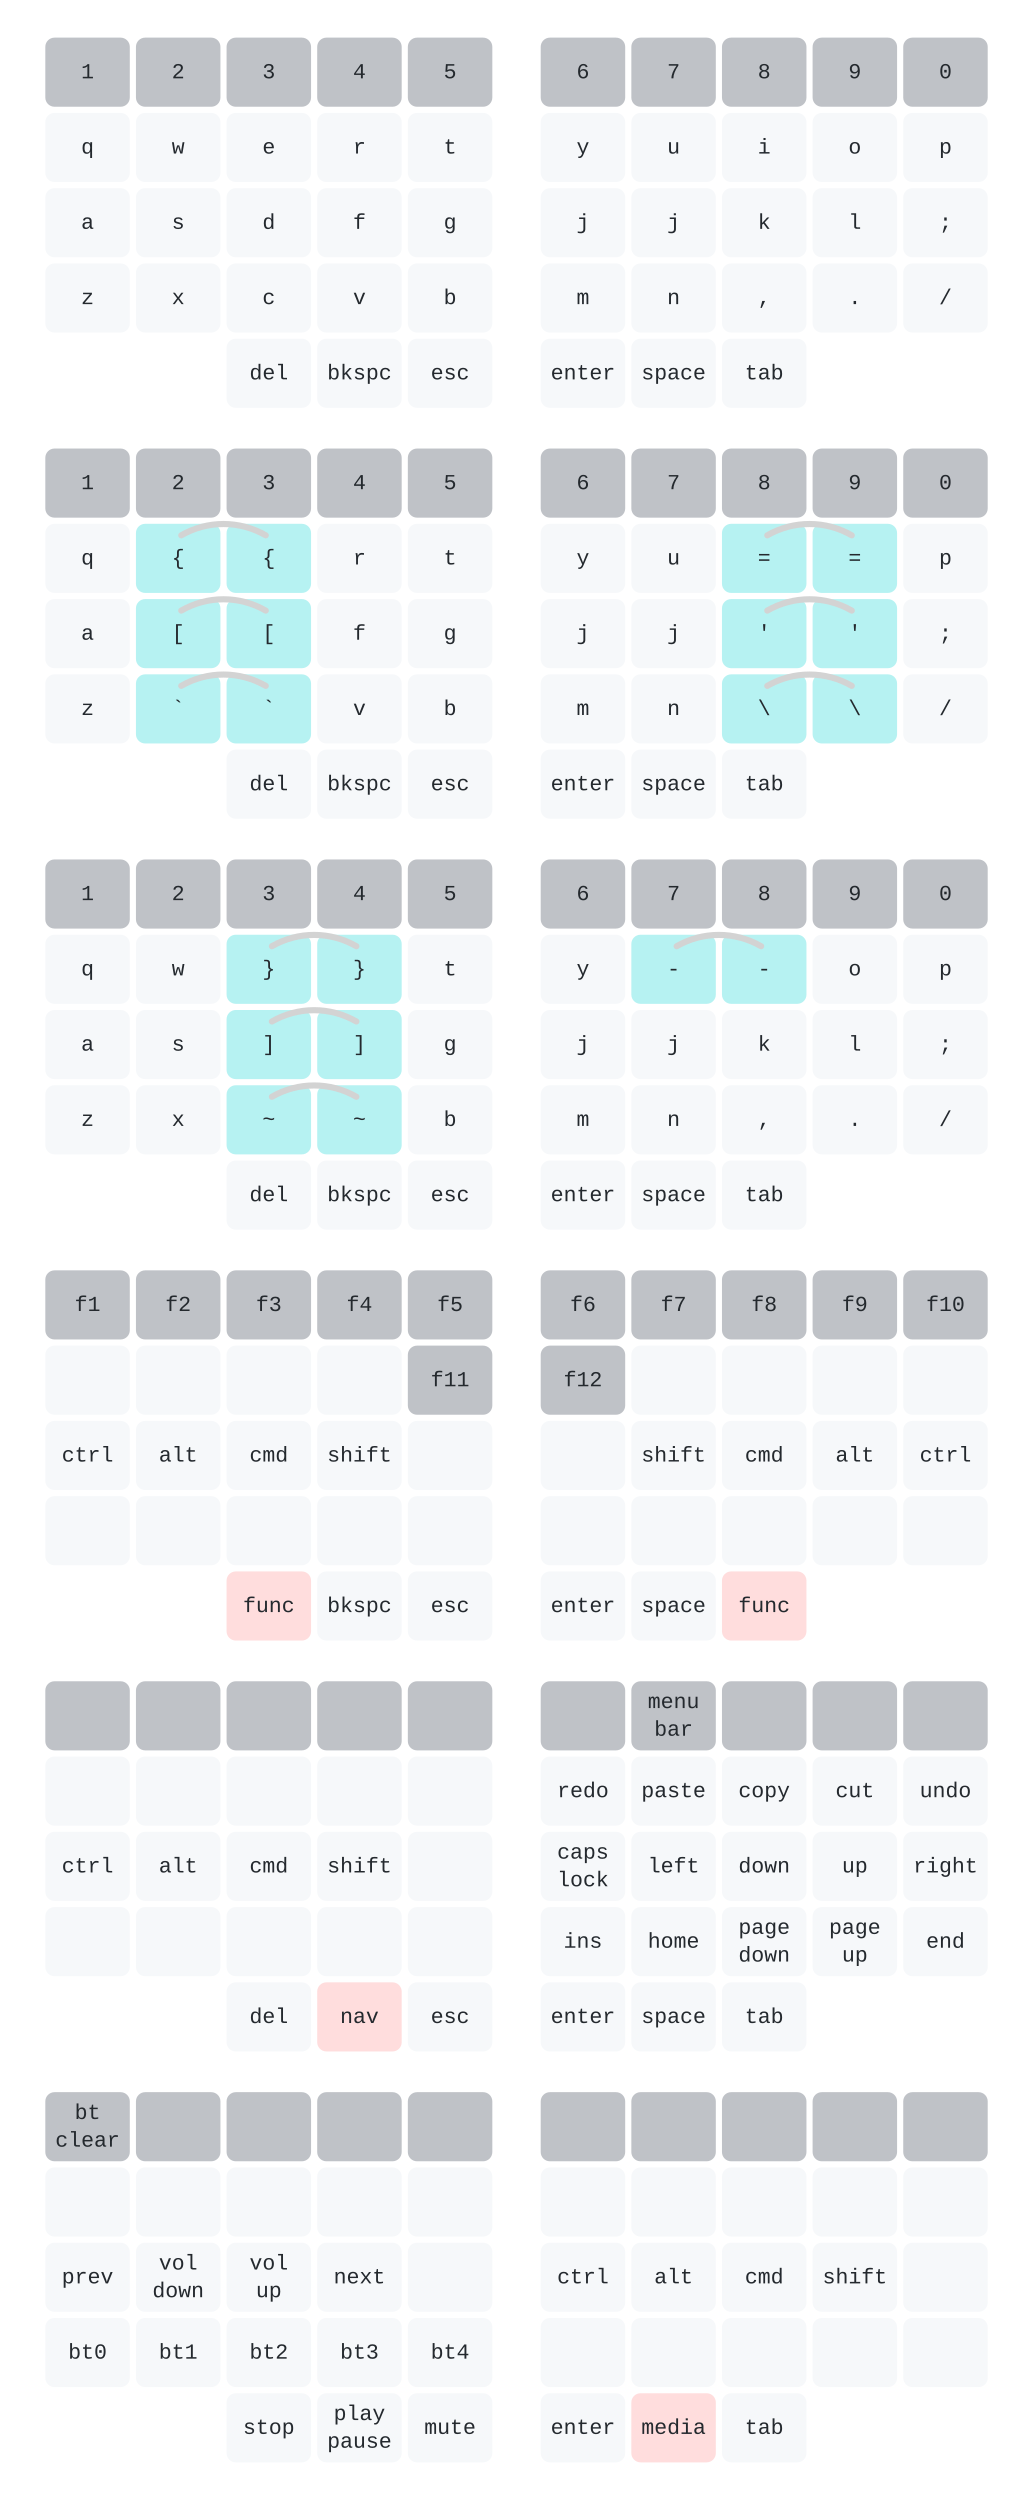
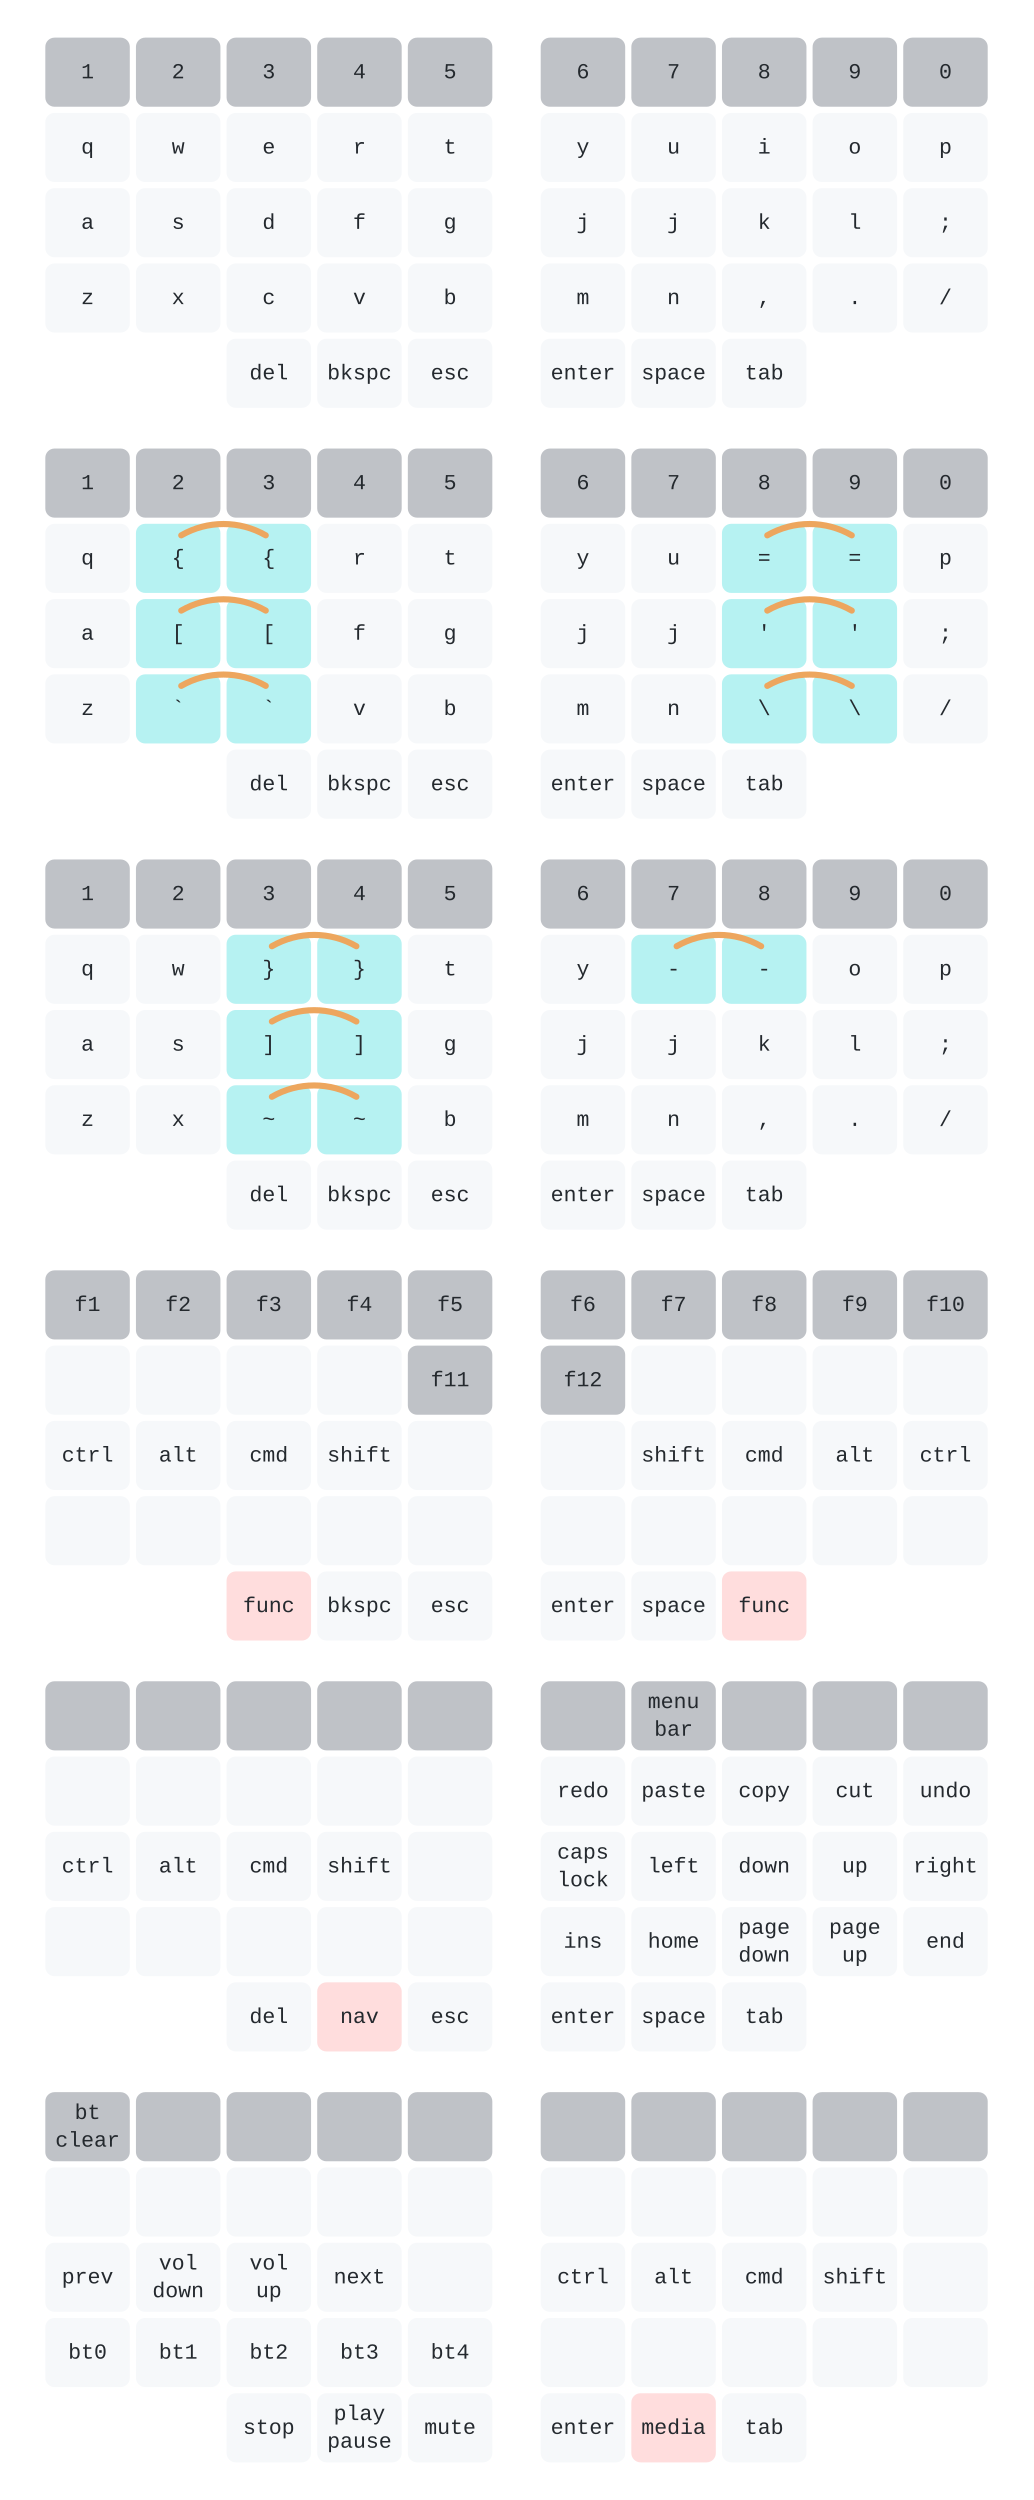
<svg xmlns="http://www.w3.org/2000/svg" width="672.5" height="1627.5" viewBox="0 0 672.5 1627.5">
  <style>
    svg {
        font-family: SFMono-Regular,Consolas,Liberation Mono,Menlo,monospace;
        font-size: 14px;
        font-kerning: normal;
        text-rendering: optimizeLegibility;
        fill: #24292e;
    }

    rect {
        fill: #f6f8fa;
    }

    .held {
        fill: #fdd;
    }

    .combo_hold {
        fill: #fdd;
    }

    .combo {
        fill: #B6F2F2;
    }
    
    .number{
        fill: #bfc2c7
    }
</style>
  <rect rx="6" ry="6" x="29.5" y="24.5" width="55" height="45" class="number" />
  <text text-anchor="middle" dominant-baseline="middle" x="57.0" y="47.0">1</text>
  <rect rx="6" ry="6" x="88.5" y="24.5" width="55" height="45" class="number" />
  <text text-anchor="middle" dominant-baseline="middle" x="116.0" y="47.0">2</text>
  <rect rx="6" ry="6" x="147.5" y="24.5" width="55" height="45" class="number" />
  <text text-anchor="middle" dominant-baseline="middle" x="175.0" y="47.0">3</text>
  <rect rx="6" ry="6" x="206.5" y="24.5" width="55" height="45" class="number" />
  <text text-anchor="middle" dominant-baseline="middle" x="234.0" y="47.0">4</text>
  <rect rx="6" ry="6" x="265.5" y="24.5" width="55" height="45" class="number" />
  <text text-anchor="middle" dominant-baseline="middle" x="293.0" y="47.0">5</text>
  <rect rx="6" ry="6" x="29.5" y="73.5" width="55" height="45" class="" />
  <text text-anchor="middle" dominant-baseline="middle" x="57.0" y="96.0">q</text>
  <rect rx="6" ry="6" x="88.5" y="73.5" width="55" height="45" class="" />
  <text text-anchor="middle" dominant-baseline="middle" x="116.0" y="96.0">w</text>
  <rect rx="6" ry="6" x="147.5" y="73.5" width="55" height="45" class="" />
  <text text-anchor="middle" dominant-baseline="middle" x="175.0" y="96.0">e</text>
  <rect rx="6" ry="6" x="206.5" y="73.5" width="55" height="45" class="" />
  <text text-anchor="middle" dominant-baseline="middle" x="234.0" y="96.0">r</text>
  <rect rx="6" ry="6" x="265.5" y="73.5" width="55" height="45" class="" />
  <text text-anchor="middle" dominant-baseline="middle" x="293.0" y="96.0">t</text>
  <rect rx="6" ry="6" x="29.5" y="122.5" width="55" height="45" class="" />
  <text text-anchor="middle" dominant-baseline="middle" x="57.0" y="145.0">a</text>
  <rect rx="6" ry="6" x="88.5" y="122.5" width="55" height="45" class="" />
  <text text-anchor="middle" dominant-baseline="middle" x="116.0" y="145.0">s</text>
  <rect rx="6" ry="6" x="147.5" y="122.5" width="55" height="45" class="" />
  <text text-anchor="middle" dominant-baseline="middle" x="175.0" y="145.0">d</text>
  <rect rx="6" ry="6" x="206.5" y="122.5" width="55" height="45" class="" />
  <text text-anchor="middle" dominant-baseline="middle" x="234.0" y="145.0">f</text>
  <rect rx="6" ry="6" x="265.5" y="122.5" width="55" height="45" class="" />
  <text text-anchor="middle" dominant-baseline="middle" x="293.0" y="145.0">g</text>
  <rect rx="6" ry="6" x="29.5" y="171.5" width="55" height="45" class="" />
  <text text-anchor="middle" dominant-baseline="middle" x="57.0" y="194.0">z</text>
  <rect rx="6" ry="6" x="88.5" y="171.5" width="55" height="45" class="" />
  <text text-anchor="middle" dominant-baseline="middle" x="116.0" y="194.0">x</text>
  <rect rx="6" ry="6" x="147.5" y="171.5" width="55" height="45" class="" />
  <text text-anchor="middle" dominant-baseline="middle" x="175.0" y="194.0">c</text>
  <rect rx="6" ry="6" x="206.5" y="171.5" width="55" height="45" class="" />
  <text text-anchor="middle" dominant-baseline="middle" x="234.0" y="194.0">v</text>
  <rect rx="6" ry="6" x="265.5" y="171.5" width="55" height="45" class="" />
  <text text-anchor="middle" dominant-baseline="middle" x="293.0" y="194.0">b</text>
  <rect rx="6" ry="6" x="352.0" y="24.5" width="55" height="45" class="number" />
  <text text-anchor="middle" dominant-baseline="middle" x="379.5" y="47.0">6</text>
  <rect rx="6" ry="6" x="411.0" y="24.5" width="55" height="45" class="number" />
  <text text-anchor="middle" dominant-baseline="middle" x="438.5" y="47.0">7</text>
  <rect rx="6" ry="6" x="470.0" y="24.5" width="55" height="45" class="number" />
  <text text-anchor="middle" dominant-baseline="middle" x="497.5" y="47.0">8</text>
  <rect rx="6" ry="6" x="529.0" y="24.5" width="55" height="45" class="number" />
  <text text-anchor="middle" dominant-baseline="middle" x="556.5" y="47.0">9</text>
  <rect rx="6" ry="6" x="588.0" y="24.5" width="55" height="45" class="number" />
  <text text-anchor="middle" dominant-baseline="middle" x="615.5" y="47.0">0</text>
  <rect rx="6" ry="6" x="352.0" y="73.5" width="55" height="45" class="" />
  <text text-anchor="middle" dominant-baseline="middle" x="379.5" y="96.0">y</text>
  <rect rx="6" ry="6" x="411.0" y="73.5" width="55" height="45" class="" />
  <text text-anchor="middle" dominant-baseline="middle" x="438.5" y="96.0">u</text>
  <rect rx="6" ry="6" x="470.0" y="73.5" width="55" height="45" class="" />
  <text text-anchor="middle" dominant-baseline="middle" x="497.5" y="96.0">i</text>
  <rect rx="6" ry="6" x="529.0" y="73.5" width="55" height="45" class="" />
  <text text-anchor="middle" dominant-baseline="middle" x="556.5" y="96.0">o</text>
  <rect rx="6" ry="6" x="588.0" y="73.5" width="55" height="45" class="" />
  <text text-anchor="middle" dominant-baseline="middle" x="615.5" y="96.0">p</text>
  <rect rx="6" ry="6" x="352.0" y="122.5" width="55" height="45" class="" />
  <text text-anchor="middle" dominant-baseline="middle" x="379.5" y="145.0">j</text>
  <rect rx="6" ry="6" x="411.0" y="122.5" width="55" height="45" class="" />
  <text text-anchor="middle" dominant-baseline="middle" x="438.5" y="145.0">j</text>
  <rect rx="6" ry="6" x="470.0" y="122.5" width="55" height="45" class="" />
  <text text-anchor="middle" dominant-baseline="middle" x="497.5" y="145.0">k</text>
  <rect rx="6" ry="6" x="529.0" y="122.5" width="55" height="45" class="" />
  <text text-anchor="middle" dominant-baseline="middle" x="556.5" y="145.0">l</text>
  <rect rx="6" ry="6" x="588.0" y="122.5" width="55" height="45" class="" />
  <text text-anchor="middle" dominant-baseline="middle" x="615.5" y="145.0">;</text>
  <rect rx="6" ry="6" x="352.0" y="171.5" width="55" height="45" class="" />
  <text text-anchor="middle" dominant-baseline="middle" x="379.5" y="194.0">m</text>
  <rect rx="6" ry="6" x="411.0" y="171.5" width="55" height="45" class="" />
  <text text-anchor="middle" dominant-baseline="middle" x="438.5" y="194.0">n</text>
  <rect rx="6" ry="6" x="470.0" y="171.5" width="55" height="45" class="" />
  <text text-anchor="middle" dominant-baseline="middle" x="497.5" y="194.0">,</text>
  <rect rx="6" ry="6" x="529.0" y="171.5" width="55" height="45" class="" />
  <text text-anchor="middle" dominant-baseline="middle" x="556.5" y="194.0">.</text>
  <rect rx="6" ry="6" x="588.0" y="171.5" width="55" height="45" class="" />
  <text text-anchor="middle" dominant-baseline="middle" x="615.5" y="194.0">/</text>
  <rect rx="6" ry="6" x="147.5" y="220.5" width="55" height="45" class="" />
  <text text-anchor="middle" dominant-baseline="middle" x="175.0" y="243.0">del</text>
  <rect rx="6" ry="6" x="206.5" y="220.5" width="55" height="45" class="" />
  <text text-anchor="middle" dominant-baseline="middle" x="234.0" y="243.0">bkspc</text>
  <rect rx="6" ry="6" x="265.5" y="220.5" width="55" height="45" class="" />
  <text text-anchor="middle" dominant-baseline="middle" x="293.0" y="243.0">esc</text>
  <rect rx="6" ry="6" x="352.0" y="220.5" width="55" height="45" class="" />
  <text text-anchor="middle" dominant-baseline="middle" x="379.5" y="243.0">enter</text>
  <rect rx="6" ry="6" x="411.0" y="220.5" width="55" height="45" class="" />
  <text text-anchor="middle" dominant-baseline="middle" x="438.5" y="243.0">space</text>
  <rect rx="6" ry="6" x="470.0" y="220.5" width="55" height="45" class="" />
  <text text-anchor="middle" dominant-baseline="middle" x="497.5" y="243.0">tab</text>
  <rect rx="6" ry="6" x="29.5" y="292.0" width="55" height="45" class="number" />
  <text text-anchor="middle" dominant-baseline="middle" x="57.0" y="314.5">1</text>
  <rect rx="6" ry="6" x="88.5" y="292.0" width="55" height="45" class="number" />
  <text text-anchor="middle" dominant-baseline="middle" x="116.0" y="314.5">2</text>
  <rect rx="6" ry="6" x="147.5" y="292.0" width="55" height="45" class="number" />
  <text text-anchor="middle" dominant-baseline="middle" x="175.0" y="314.5">3</text>
  <rect rx="6" ry="6" x="206.5" y="292.0" width="55" height="45" class="number" />
  <text text-anchor="middle" dominant-baseline="middle" x="234.0" y="314.5">4</text>
  <rect rx="6" ry="6" x="265.5" y="292.0" width="55" height="45" class="number" />
  <text text-anchor="middle" dominant-baseline="middle" x="293.0" y="314.5">5</text>
  <rect rx="6" ry="6" x="29.5" y="341.0" width="55" height="45" class="" />
  <text text-anchor="middle" dominant-baseline="middle" x="57.0" y="363.5">q</text>
  <rect rx="6" ry="6" x="88.5" y="341.0" width="55" height="45" class="combo" />
  <text text-anchor="middle" dominant-baseline="middle" x="116.0" y="363.5">{</text>
  <rect rx="6" ry="6" x="147.5" y="341.0" width="55" height="45" class="combo" />
  <text text-anchor="middle" dominant-baseline="middle" x="175.0" y="363.5">{</text>
-   <path fill="none" stroke="lightgrey" stroke-width="4" stroke-linecap="round" d="M173.0,348.5 A55,55 0,0,0 118.0,348.5" />
+   <path fill="none" stroke="#eda65e" stroke-width="4" stroke-linecap="round" d="M173.0,348.5 A55,55 0,0,0 118.0,348.5" />
  <rect rx="6" ry="6" x="206.5" y="341.0" width="55" height="45" class="" />
  <text text-anchor="middle" dominant-baseline="middle" x="234.0" y="363.5">r</text>
  <rect rx="6" ry="6" x="265.5" y="341.0" width="55" height="45" class="" />
  <text text-anchor="middle" dominant-baseline="middle" x="293.0" y="363.5">t</text>
  <rect rx="6" ry="6" x="29.5" y="390.0" width="55" height="45" class="" />
  <text text-anchor="middle" dominant-baseline="middle" x="57.0" y="412.5">a</text>
  <rect rx="6" ry="6" x="88.5" y="390.0" width="55" height="45" class="combo" />
  <text text-anchor="middle" dominant-baseline="middle" x="116.0" y="412.5">[</text>
  <rect rx="6" ry="6" x="147.5" y="390.0" width="55" height="45" class="combo" />
  <text text-anchor="middle" dominant-baseline="middle" x="175.0" y="412.5">[</text>
-   <path fill="none" stroke="lightgrey" stroke-width="4" stroke-linecap="round" d="M173.0,397.5 A55,55 0,0,0 118.0,397.5" />
+   <path fill="none" stroke="#eda65e" stroke-width="4" stroke-linecap="round" d="M173.0,397.5 A55,55 0,0,0 118.0,397.5" />
  <rect rx="6" ry="6" x="206.5" y="390.0" width="55" height="45" class="" />
  <text text-anchor="middle" dominant-baseline="middle" x="234.0" y="412.5">f</text>
  <rect rx="6" ry="6" x="265.5" y="390.0" width="55" height="45" class="" />
  <text text-anchor="middle" dominant-baseline="middle" x="293.0" y="412.5">g</text>
  <rect rx="6" ry="6" x="29.5" y="439.0" width="55" height="45" class="" />
  <text text-anchor="middle" dominant-baseline="middle" x="57.0" y="461.5">z</text>
  <rect rx="6" ry="6" x="88.5" y="439.0" width="55" height="45" class="combo" />
  <text text-anchor="middle" dominant-baseline="middle" x="116.0" y="461.5">`</text>
  <rect rx="6" ry="6" x="147.5" y="439.0" width="55" height="45" class="combo" />
  <text text-anchor="middle" dominant-baseline="middle" x="175.0" y="461.5">`</text>
-   <path fill="none" stroke="lightgrey" stroke-width="4" stroke-linecap="round" d="M173.0,446.5 A55,55 0,0,0 118.0,446.5" />
+   <path fill="none" stroke="#eda65e" stroke-width="4" stroke-linecap="round" d="M173.0,446.5 A55,55 0,0,0 118.0,446.5" />
  <rect rx="6" ry="6" x="206.5" y="439.0" width="55" height="45" class="" />
  <text text-anchor="middle" dominant-baseline="middle" x="234.0" y="461.5">v</text>
  <rect rx="6" ry="6" x="265.5" y="439.0" width="55" height="45" class="" />
  <text text-anchor="middle" dominant-baseline="middle" x="293.0" y="461.5">b</text>
  <rect rx="6" ry="6" x="352.0" y="292.0" width="55" height="45" class="number" />
  <text text-anchor="middle" dominant-baseline="middle" x="379.5" y="314.5">6</text>
  <rect rx="6" ry="6" x="411.0" y="292.0" width="55" height="45" class="number" />
  <text text-anchor="middle" dominant-baseline="middle" x="438.5" y="314.5">7</text>
  <rect rx="6" ry="6" x="470.0" y="292.0" width="55" height="45" class="number" />
  <text text-anchor="middle" dominant-baseline="middle" x="497.5" y="314.5">8</text>
  <rect rx="6" ry="6" x="529.0" y="292.0" width="55" height="45" class="number" />
  <text text-anchor="middle" dominant-baseline="middle" x="556.5" y="314.5">9</text>
  <rect rx="6" ry="6" x="588.0" y="292.0" width="55" height="45" class="number" />
  <text text-anchor="middle" dominant-baseline="middle" x="615.5" y="314.5">0</text>
  <rect rx="6" ry="6" x="352.0" y="341.0" width="55" height="45" class="" />
  <text text-anchor="middle" dominant-baseline="middle" x="379.5" y="363.5">y</text>
  <rect rx="6" ry="6" x="411.0" y="341.0" width="55" height="45" class="" />
  <text text-anchor="middle" dominant-baseline="middle" x="438.5" y="363.5">u</text>
  <rect rx="6" ry="6" x="470.0" y="341.0" width="55" height="45" class="combo" />
  <text text-anchor="middle" dominant-baseline="middle" x="497.5" y="363.5">=</text>
  <rect rx="6" ry="6" x="529.0" y="341.0" width="55" height="45" class="combo" />
  <text text-anchor="middle" dominant-baseline="middle" x="556.5" y="363.5">=</text>
-   <path fill="none" stroke="lightgrey" stroke-width="4" stroke-linecap="round" d="M554.5,348.5 A55,55 0,0,0 499.5,348.5" />
+   <path fill="none" stroke="#eda65e" stroke-width="4" stroke-linecap="round" d="M554.5,348.5 A55,55 0,0,0 499.5,348.5" />
  <rect rx="6" ry="6" x="588.0" y="341.0" width="55" height="45" class="" />
  <text text-anchor="middle" dominant-baseline="middle" x="615.5" y="363.5">p</text>
  <rect rx="6" ry="6" x="352.0" y="390.0" width="55" height="45" class="" />
  <text text-anchor="middle" dominant-baseline="middle" x="379.5" y="412.5">j</text>
  <rect rx="6" ry="6" x="411.0" y="390.0" width="55" height="45" class="" />
  <text text-anchor="middle" dominant-baseline="middle" x="438.5" y="412.5">j</text>
  <rect rx="6" ry="6" x="470.0" y="390.0" width="55" height="45" class="combo" />
  <text text-anchor="middle" dominant-baseline="middle" x="497.5" y="412.5">'</text>
  <rect rx="6" ry="6" x="529.0" y="390.0" width="55" height="45" class="combo" />
  <text text-anchor="middle" dominant-baseline="middle" x="556.5" y="412.5">'</text>
-   <path fill="none" stroke="lightgrey" stroke-width="4" stroke-linecap="round" d="M554.5,397.5 A55,55 0,0,0 499.5,397.5" />
+   <path fill="none" stroke="#eda65e" stroke-width="4" stroke-linecap="round" d="M554.5,397.5 A55,55 0,0,0 499.5,397.5" />
  <rect rx="6" ry="6" x="588.0" y="390.0" width="55" height="45" class="" />
  <text text-anchor="middle" dominant-baseline="middle" x="615.5" y="412.5">;</text>
  <rect rx="6" ry="6" x="352.0" y="439.0" width="55" height="45" class="" />
  <text text-anchor="middle" dominant-baseline="middle" x="379.5" y="461.5">m</text>
  <rect rx="6" ry="6" x="411.0" y="439.0" width="55" height="45" class="" />
  <text text-anchor="middle" dominant-baseline="middle" x="438.5" y="461.5">n</text>
  <rect rx="6" ry="6" x="470.0" y="439.0" width="55" height="45" class="combo" />
  <text text-anchor="middle" dominant-baseline="middle" x="497.5" y="461.5">\</text>
  <rect rx="6" ry="6" x="529.0" y="439.0" width="55" height="45" class="combo" />
  <text text-anchor="middle" dominant-baseline="middle" x="556.5" y="461.5">\</text>
-   <path fill="none" stroke="lightgrey" stroke-width="4" stroke-linecap="round" d="M554.5,446.5 A55,55 0,0,0 499.5,446.5" />
+   <path fill="none" stroke="#eda65e" stroke-width="4" stroke-linecap="round" d="M554.5,446.5 A55,55 0,0,0 499.5,446.5" />
  <rect rx="6" ry="6" x="588.0" y="439.0" width="55" height="45" class="" />
  <text text-anchor="middle" dominant-baseline="middle" x="615.5" y="461.5">/</text>
  <rect rx="6" ry="6" x="147.5" y="488.0" width="55" height="45" class="" />
  <text text-anchor="middle" dominant-baseline="middle" x="175.0" y="510.5">del</text>
  <rect rx="6" ry="6" x="206.5" y="488.0" width="55" height="45" class="" />
  <text text-anchor="middle" dominant-baseline="middle" x="234.0" y="510.5">bkspc</text>
  <rect rx="6" ry="6" x="265.5" y="488.0" width="55" height="45" class="" />
  <text text-anchor="middle" dominant-baseline="middle" x="293.0" y="510.5">esc</text>
  <rect rx="6" ry="6" x="352.0" y="488.0" width="55" height="45" class="" />
  <text text-anchor="middle" dominant-baseline="middle" x="379.5" y="510.5">enter</text>
  <rect rx="6" ry="6" x="411.0" y="488.0" width="55" height="45" class="" />
  <text text-anchor="middle" dominant-baseline="middle" x="438.5" y="510.5">space</text>
  <rect rx="6" ry="6" x="470.0" y="488.0" width="55" height="45" class="" />
  <text text-anchor="middle" dominant-baseline="middle" x="497.5" y="510.5">tab</text>
  <rect rx="6" ry="6" x="29.5" y="559.5" width="55" height="45" class="number" />
  <text text-anchor="middle" dominant-baseline="middle" x="57.0" y="582.0">1</text>
  <rect rx="6" ry="6" x="88.5" y="559.5" width="55" height="45" class="number" />
  <text text-anchor="middle" dominant-baseline="middle" x="116.0" y="582.0">2</text>
  <rect rx="6" ry="6" x="147.5" y="559.5" width="55" height="45" class="number" />
  <text text-anchor="middle" dominant-baseline="middle" x="175.0" y="582.0">3</text>
  <rect rx="6" ry="6" x="206.5" y="559.5" width="55" height="45" class="number" />
  <text text-anchor="middle" dominant-baseline="middle" x="234.0" y="582.0">4</text>
  <rect rx="6" ry="6" x="265.5" y="559.5" width="55" height="45" class="number" />
  <text text-anchor="middle" dominant-baseline="middle" x="293.0" y="582.0">5</text>
  <rect rx="6" ry="6" x="29.5" y="608.5" width="55" height="45" class="" />
  <text text-anchor="middle" dominant-baseline="middle" x="57.0" y="631.0">q</text>
  <rect rx="6" ry="6" x="88.5" y="608.5" width="55" height="45" class="" />
  <text text-anchor="middle" dominant-baseline="middle" x="116.0" y="631.0">w</text>
  <rect rx="6" ry="6" x="147.5" y="608.5" width="55" height="45" class="combo" />
  <text text-anchor="middle" dominant-baseline="middle" x="175.0" y="631.0">}</text>
  <rect rx="6" ry="6" x="206.5" y="608.5" width="55" height="45" class="combo" />
  <text text-anchor="middle" dominant-baseline="middle" x="234.0" y="631.0">}</text>
-   <path fill="none" stroke="lightgrey" stroke-width="4" stroke-linecap="round" d="M232.0,616.0 A55,55 0,0,0 177.0,616.0" />
+   <path fill="none" stroke="#eda65e" stroke-width="4" stroke-linecap="round" d="M232.0,616.0 A55,55 0,0,0 177.0,616.0" />
  <rect rx="6" ry="6" x="265.5" y="608.5" width="55" height="45" class="" />
  <text text-anchor="middle" dominant-baseline="middle" x="293.0" y="631.0">t</text>
  <rect rx="6" ry="6" x="29.5" y="657.5" width="55" height="45" class="" />
  <text text-anchor="middle" dominant-baseline="middle" x="57.0" y="680.0">a</text>
  <rect rx="6" ry="6" x="88.5" y="657.5" width="55" height="45" class="" />
  <text text-anchor="middle" dominant-baseline="middle" x="116.0" y="680.0">s</text>
  <rect rx="6" ry="6" x="147.5" y="657.5" width="55" height="45" class="combo" />
  <text text-anchor="middle" dominant-baseline="middle" x="175.0" y="680.0">]</text>
  <rect rx="6" ry="6" x="206.5" y="657.5" width="55" height="45" class="combo" />
  <text text-anchor="middle" dominant-baseline="middle" x="234.0" y="680.0">]</text>
-   <path fill="none" stroke="lightgrey" stroke-width="4" stroke-linecap="round" d="M232.0,665.0 A55,55 0,0,0 177.0,665.0" />
+   <path fill="none" stroke="#eda65e" stroke-width="4" stroke-linecap="round" d="M232.0,665.0 A55,55 0,0,0 177.0,665.0" />
  <rect rx="6" ry="6" x="265.5" y="657.5" width="55" height="45" class="" />
  <text text-anchor="middle" dominant-baseline="middle" x="293.0" y="680.0">g</text>
  <rect rx="6" ry="6" x="29.5" y="706.5" width="55" height="45" class="" />
  <text text-anchor="middle" dominant-baseline="middle" x="57.0" y="729.0">z</text>
  <rect rx="6" ry="6" x="88.5" y="706.5" width="55" height="45" class="" />
  <text text-anchor="middle" dominant-baseline="middle" x="116.0" y="729.0">x</text>
  <rect rx="6" ry="6" x="147.5" y="706.5" width="55" height="45" class="combo" />
  <text text-anchor="middle" dominant-baseline="middle" x="175.0" y="729.0">~</text>
  <rect rx="6" ry="6" x="206.5" y="706.5" width="55" height="45" class="combo" />
  <text text-anchor="middle" dominant-baseline="middle" x="234.0" y="729.0">~</text>
-   <path fill="none" stroke="lightgrey" stroke-width="4" stroke-linecap="round" d="M232.0,714.0 A55,55 0,0,0 177.0,714.0" />
+   <path fill="none" stroke="#eda65e" stroke-width="4" stroke-linecap="round" d="M232.0,714.0 A55,55 0,0,0 177.0,714.0" />
  <rect rx="6" ry="6" x="265.5" y="706.5" width="55" height="45" class="" />
  <text text-anchor="middle" dominant-baseline="middle" x="293.0" y="729.0">b</text>
  <rect rx="6" ry="6" x="352.0" y="559.5" width="55" height="45" class="number" />
  <text text-anchor="middle" dominant-baseline="middle" x="379.5" y="582.0">6</text>
  <rect rx="6" ry="6" x="411.0" y="559.5" width="55" height="45" class="number" />
  <text text-anchor="middle" dominant-baseline="middle" x="438.5" y="582.0">7</text>
  <rect rx="6" ry="6" x="470.0" y="559.5" width="55" height="45" class="number" />
  <text text-anchor="middle" dominant-baseline="middle" x="497.5" y="582.0">8</text>
  <rect rx="6" ry="6" x="529.0" y="559.5" width="55" height="45" class="number" />
  <text text-anchor="middle" dominant-baseline="middle" x="556.5" y="582.0">9</text>
  <rect rx="6" ry="6" x="588.0" y="559.5" width="55" height="45" class="number" />
  <text text-anchor="middle" dominant-baseline="middle" x="615.5" y="582.0">0</text>
  <rect rx="6" ry="6" x="352.0" y="608.5" width="55" height="45" class="" />
  <text text-anchor="middle" dominant-baseline="middle" x="379.5" y="631.0">y</text>
  <rect rx="6" ry="6" x="411.0" y="608.5" width="55" height="45" class="combo" />
  <text text-anchor="middle" dominant-baseline="middle" x="438.5" y="631.0">-</text>
  <rect rx="6" ry="6" x="470.0" y="608.5" width="55" height="45" class="combo" />
  <text text-anchor="middle" dominant-baseline="middle" x="497.5" y="631.0">-</text>
-   <path fill="none" stroke="lightgrey" stroke-width="4" stroke-linecap="round" d="M495.5,616.0 A55,55 0,0,0 440.5,616.0" />
+   <path fill="none" stroke="#eda65e" stroke-width="4" stroke-linecap="round" d="M495.5,616.0 A55,55 0,0,0 440.5,616.0" />
  <rect rx="6" ry="6" x="529.0" y="608.5" width="55" height="45" class="" />
  <text text-anchor="middle" dominant-baseline="middle" x="556.5" y="631.0">o</text>
  <rect rx="6" ry="6" x="588.0" y="608.5" width="55" height="45" class="" />
  <text text-anchor="middle" dominant-baseline="middle" x="615.5" y="631.0">p</text>
  <rect rx="6" ry="6" x="352.0" y="657.5" width="55" height="45" class="" />
  <text text-anchor="middle" dominant-baseline="middle" x="379.5" y="680.0">j</text>
  <rect rx="6" ry="6" x="411.0" y="657.5" width="55" height="45" class="" />
  <text text-anchor="middle" dominant-baseline="middle" x="438.5" y="680.0">j</text>
  <rect rx="6" ry="6" x="470.0" y="657.5" width="55" height="45" class="" />
  <text text-anchor="middle" dominant-baseline="middle" x="497.5" y="680.0">k</text>
  <rect rx="6" ry="6" x="529.0" y="657.5" width="55" height="45" class="" />
  <text text-anchor="middle" dominant-baseline="middle" x="556.5" y="680.0">l</text>
  <rect rx="6" ry="6" x="588.0" y="657.5" width="55" height="45" class="" />
  <text text-anchor="middle" dominant-baseline="middle" x="615.5" y="680.0">;</text>
  <rect rx="6" ry="6" x="352.0" y="706.5" width="55" height="45" class="" />
  <text text-anchor="middle" dominant-baseline="middle" x="379.5" y="729.0">m</text>
  <rect rx="6" ry="6" x="411.0" y="706.5" width="55" height="45" class="" />
  <text text-anchor="middle" dominant-baseline="middle" x="438.5" y="729.0">n</text>
  <rect rx="6" ry="6" x="470.0" y="706.5" width="55" height="45" class="" />
  <text text-anchor="middle" dominant-baseline="middle" x="497.5" y="729.0">,</text>
  <rect rx="6" ry="6" x="529.0" y="706.5" width="55" height="45" class="" />
  <text text-anchor="middle" dominant-baseline="middle" x="556.5" y="729.0">.</text>
  <rect rx="6" ry="6" x="588.0" y="706.5" width="55" height="45" class="" />
  <text text-anchor="middle" dominant-baseline="middle" x="615.5" y="729.0">/</text>
  <rect rx="6" ry="6" x="147.5" y="755.5" width="55" height="45" class="" />
  <text text-anchor="middle" dominant-baseline="middle" x="175.0" y="778.0">del</text>
  <rect rx="6" ry="6" x="206.5" y="755.5" width="55" height="45" class="" />
  <text text-anchor="middle" dominant-baseline="middle" x="234.0" y="778.0">bkspc</text>
  <rect rx="6" ry="6" x="265.5" y="755.5" width="55" height="45" class="" />
  <text text-anchor="middle" dominant-baseline="middle" x="293.0" y="778.0">esc</text>
  <rect rx="6" ry="6" x="352.0" y="755.5" width="55" height="45" class="" />
  <text text-anchor="middle" dominant-baseline="middle" x="379.5" y="778.0">enter</text>
  <rect rx="6" ry="6" x="411.0" y="755.5" width="55" height="45" class="" />
  <text text-anchor="middle" dominant-baseline="middle" x="438.5" y="778.0">space</text>
  <rect rx="6" ry="6" x="470.0" y="755.5" width="55" height="45" class="" />
  <text text-anchor="middle" dominant-baseline="middle" x="497.5" y="778.0">tab</text>
  <rect rx="6" ry="6" x="29.5" y="827.0" width="55" height="45" class="number" />
  <text text-anchor="middle" dominant-baseline="middle" x="57.0" y="849.5">f1</text>
  <rect rx="6" ry="6" x="88.5" y="827.0" width="55" height="45" class="number" />
  <text text-anchor="middle" dominant-baseline="middle" x="116.0" y="849.5">f2</text>
  <rect rx="6" ry="6" x="147.5" y="827.0" width="55" height="45" class="number" />
  <text text-anchor="middle" dominant-baseline="middle" x="175.0" y="849.5">f3</text>
  <rect rx="6" ry="6" x="206.5" y="827.0" width="55" height="45" class="number" />
  <text text-anchor="middle" dominant-baseline="middle" x="234.0" y="849.5">f4</text>
  <rect rx="6" ry="6" x="265.5" y="827.0" width="55" height="45" class="number" />
  <text text-anchor="middle" dominant-baseline="middle" x="293.0" y="849.5">f5</text>
  <rect rx="6" ry="6" x="29.5" y="876.0" width="55" height="45" class="" />
  <rect rx="6" ry="6" x="88.5" y="876.0" width="55" height="45" class="" />
  <rect rx="6" ry="6" x="147.5" y="876.0" width="55" height="45" class="" />
  <rect rx="6" ry="6" x="206.5" y="876.0" width="55" height="45" class="" />
  <rect rx="6" ry="6" x="265.5" y="876.0" width="55" height="45" class="number" />
  <text text-anchor="middle" dominant-baseline="middle" x="293.0" y="898.5">f11</text>
  <rect rx="6" ry="6" x="29.5" y="925.0" width="55" height="45" class="" />
  <text text-anchor="middle" dominant-baseline="middle" x="57.0" y="947.5">ctrl</text>
  <rect rx="6" ry="6" x="88.5" y="925.0" width="55" height="45" class="" />
  <text text-anchor="middle" dominant-baseline="middle" x="116.0" y="947.5">alt</text>
  <rect rx="6" ry="6" x="147.5" y="925.0" width="55" height="45" class="" />
  <text text-anchor="middle" dominant-baseline="middle" x="175.0" y="947.5">cmd</text>
  <rect rx="6" ry="6" x="206.5" y="925.0" width="55" height="45" class="" />
  <text text-anchor="middle" dominant-baseline="middle" x="234.0" y="947.5">shift</text>
  <rect rx="6" ry="6" x="265.5" y="925.0" width="55" height="45" class="" />
  <rect rx="6" ry="6" x="29.5" y="974.0" width="55" height="45" class="" />
  <rect rx="6" ry="6" x="88.5" y="974.0" width="55" height="45" class="" />
  <rect rx="6" ry="6" x="147.5" y="974.0" width="55" height="45" class="" />
  <rect rx="6" ry="6" x="206.5" y="974.0" width="55" height="45" class="" />
  <rect rx="6" ry="6" x="265.5" y="974.0" width="55" height="45" class="" />
  <rect rx="6" ry="6" x="352.0" y="827.0" width="55" height="45" class="number" />
  <text text-anchor="middle" dominant-baseline="middle" x="379.5" y="849.5">f6</text>
  <rect rx="6" ry="6" x="411.0" y="827.0" width="55" height="45" class="number" />
  <text text-anchor="middle" dominant-baseline="middle" x="438.5" y="849.5">f7</text>
  <rect rx="6" ry="6" x="470.0" y="827.0" width="55" height="45" class="number" />
  <text text-anchor="middle" dominant-baseline="middle" x="497.5" y="849.5">f8</text>
  <rect rx="6" ry="6" x="529.0" y="827.0" width="55" height="45" class="number" />
  <text text-anchor="middle" dominant-baseline="middle" x="556.5" y="849.5">f9</text>
  <rect rx="6" ry="6" x="588.0" y="827.0" width="55" height="45" class="number" />
  <text text-anchor="middle" dominant-baseline="middle" x="615.5" y="849.5">f10</text>
  <rect rx="6" ry="6" x="352.0" y="876.0" width="55" height="45" class="number" />
  <text text-anchor="middle" dominant-baseline="middle" x="379.5" y="898.5">f12</text>
  <rect rx="6" ry="6" x="411.0" y="876.0" width="55" height="45" class="" />
  <rect rx="6" ry="6" x="470.0" y="876.0" width="55" height="45" class="" />
  <rect rx="6" ry="6" x="529.0" y="876.0" width="55" height="45" class="" />
  <rect rx="6" ry="6" x="588.0" y="876.0" width="55" height="45" class="" />
  <rect rx="6" ry="6" x="352.0" y="925.0" width="55" height="45" class="" />
  <rect rx="6" ry="6" x="411.0" y="925.0" width="55" height="45" class="" />
  <text text-anchor="middle" dominant-baseline="middle" x="438.5" y="947.5">shift</text>
  <rect rx="6" ry="6" x="470.0" y="925.0" width="55" height="45" class="" />
  <text text-anchor="middle" dominant-baseline="middle" x="497.5" y="947.5">cmd</text>
  <rect rx="6" ry="6" x="529.0" y="925.0" width="55" height="45" class="" />
  <text text-anchor="middle" dominant-baseline="middle" x="556.5" y="947.5">alt</text>
  <rect rx="6" ry="6" x="588.0" y="925.0" width="55" height="45" class="" />
  <text text-anchor="middle" dominant-baseline="middle" x="615.5" y="947.5">ctrl</text>
  <rect rx="6" ry="6" x="352.0" y="974.0" width="55" height="45" class="" />
  <rect rx="6" ry="6" x="411.0" y="974.0" width="55" height="45" class="" />
  <rect rx="6" ry="6" x="470.0" y="974.0" width="55" height="45" class="" />
  <rect rx="6" ry="6" x="529.0" y="974.0" width="55" height="45" class="" />
  <rect rx="6" ry="6" x="588.0" y="974.0" width="55" height="45" class="" />
  <rect rx="6" ry="6" x="147.5" y="1023.0" width="55" height="45" class="held" />
  <text text-anchor="middle" dominant-baseline="middle" x="175.0" y="1045.5">func</text>
  <rect rx="6" ry="6" x="206.5" y="1023.0" width="55" height="45" class="" />
  <text text-anchor="middle" dominant-baseline="middle" x="234.0" y="1045.5">bkspc</text>
  <rect rx="6" ry="6" x="265.5" y="1023.0" width="55" height="45" class="" />
  <text text-anchor="middle" dominant-baseline="middle" x="293.0" y="1045.5">esc</text>
  <rect rx="6" ry="6" x="352.0" y="1023.0" width="55" height="45" class="" />
  <text text-anchor="middle" dominant-baseline="middle" x="379.5" y="1045.5">enter</text>
  <rect rx="6" ry="6" x="411.0" y="1023.0" width="55" height="45" class="" />
  <text text-anchor="middle" dominant-baseline="middle" x="438.5" y="1045.5">space</text>
  <rect rx="6" ry="6" x="470.0" y="1023.0" width="55" height="45" class="held" />
  <text text-anchor="middle" dominant-baseline="middle" x="497.5" y="1045.5">func</text>
  <rect rx="6" ry="6" x="29.5" y="1094.5" width="55" height="45" class="number" />
  <rect rx="6" ry="6" x="88.5" y="1094.5" width="55" height="45" class="number" />
  <rect rx="6" ry="6" x="147.5" y="1094.5" width="55" height="45" class="number" />
  <rect rx="6" ry="6" x="206.5" y="1094.5" width="55" height="45" class="number" />
  <rect rx="6" ry="6" x="265.5" y="1094.5" width="55" height="45" class="number" />
  <rect rx="6" ry="6" x="29.5" y="1143.5" width="55" height="45" class="" />
  <rect rx="6" ry="6" x="88.5" y="1143.5" width="55" height="45" class="" />
  <rect rx="6" ry="6" x="147.5" y="1143.5" width="55" height="45" class="" />
  <rect rx="6" ry="6" x="206.5" y="1143.5" width="55" height="45" class="" />
  <rect rx="6" ry="6" x="265.5" y="1143.5" width="55" height="45" class="" />
  <rect rx="6" ry="6" x="29.5" y="1192.5" width="55" height="45" class="" />
  <text text-anchor="middle" dominant-baseline="middle" x="57.0" y="1215.0">ctrl</text>
  <rect rx="6" ry="6" x="88.5" y="1192.5" width="55" height="45" class="" />
  <text text-anchor="middle" dominant-baseline="middle" x="116.0" y="1215.0">alt</text>
  <rect rx="6" ry="6" x="147.5" y="1192.5" width="55" height="45" class="" />
  <text text-anchor="middle" dominant-baseline="middle" x="175.0" y="1215.0">cmd</text>
  <rect rx="6" ry="6" x="206.5" y="1192.5" width="55" height="45" class="" />
  <text text-anchor="middle" dominant-baseline="middle" x="234.0" y="1215.0">shift</text>
  <rect rx="6" ry="6" x="265.5" y="1192.5" width="55" height="45" class="" />
  <rect rx="6" ry="6" x="29.5" y="1241.5" width="55" height="45" class="" />
  <rect rx="6" ry="6" x="88.5" y="1241.5" width="55" height="45" class="" />
  <rect rx="6" ry="6" x="147.5" y="1241.5" width="55" height="45" class="" />
  <rect rx="6" ry="6" x="206.5" y="1241.5" width="55" height="45" class="" />
  <rect rx="6" ry="6" x="265.5" y="1241.5" width="55" height="45" class="" />
  <rect rx="6" ry="6" x="352.0" y="1094.5" width="55" height="45" class="number" />
  <rect rx="6" ry="6" x="411.0" y="1094.5" width="55" height="45" class="number" />
  <text text-anchor="middle" dominant-baseline="middle" x="438.5" y="1108.0">menu</text>
  <text text-anchor="middle" dominant-baseline="middle" x="438.5" y="1126.0">bar</text>
  <rect rx="6" ry="6" x="470.0" y="1094.5" width="55" height="45" class="number" />
  <rect rx="6" ry="6" x="529.0" y="1094.5" width="55" height="45" class="number" />
  <rect rx="6" ry="6" x="588.0" y="1094.5" width="55" height="45" class="number" />
  <rect rx="6" ry="6" x="352.0" y="1143.5" width="55" height="45" class="" />
  <text text-anchor="middle" dominant-baseline="middle" x="379.5" y="1166.0">redo</text>
  <rect rx="6" ry="6" x="411.0" y="1143.5" width="55" height="45" class="" />
  <text text-anchor="middle" dominant-baseline="middle" x="438.5" y="1166.0">paste</text>
  <rect rx="6" ry="6" x="470.0" y="1143.5" width="55" height="45" class="" />
  <text text-anchor="middle" dominant-baseline="middle" x="497.5" y="1166.0">copy</text>
  <rect rx="6" ry="6" x="529.0" y="1143.5" width="55" height="45" class="" />
  <text text-anchor="middle" dominant-baseline="middle" x="556.5" y="1166.0">cut</text>
  <rect rx="6" ry="6" x="588.0" y="1143.5" width="55" height="45" class="" />
  <text text-anchor="middle" dominant-baseline="middle" x="615.5" y="1166.0">undo</text>
  <rect rx="6" ry="6" x="352.0" y="1192.5" width="55" height="45" class="" />
  <text text-anchor="middle" dominant-baseline="middle" x="379.5" y="1206.0">caps</text>
  <text text-anchor="middle" dominant-baseline="middle" x="379.5" y="1224.0">lock</text>
  <rect rx="6" ry="6" x="411.0" y="1192.5" width="55" height="45" class="" />
  <text text-anchor="middle" dominant-baseline="middle" x="438.5" y="1215.0">left</text>
  <rect rx="6" ry="6" x="470.0" y="1192.5" width="55" height="45" class="" />
  <text text-anchor="middle" dominant-baseline="middle" x="497.5" y="1215.0">down</text>
  <rect rx="6" ry="6" x="529.0" y="1192.5" width="55" height="45" class="" />
  <text text-anchor="middle" dominant-baseline="middle" x="556.5" y="1215.0">up</text>
  <rect rx="6" ry="6" x="588.0" y="1192.5" width="55" height="45" class="" />
  <text text-anchor="middle" dominant-baseline="middle" x="615.5" y="1215.0">right</text>
  <rect rx="6" ry="6" x="352.0" y="1241.5" width="55" height="45" class="" />
  <text text-anchor="middle" dominant-baseline="middle" x="379.5" y="1264.0">ins</text>
  <rect rx="6" ry="6" x="411.0" y="1241.5" width="55" height="45" class="" />
  <text text-anchor="middle" dominant-baseline="middle" x="438.5" y="1264.0">home</text>
  <rect rx="6" ry="6" x="470.0" y="1241.5" width="55" height="45" class="" />
  <text text-anchor="middle" dominant-baseline="middle" x="497.5" y="1255.0">page</text>
  <text text-anchor="middle" dominant-baseline="middle" x="497.5" y="1273.0">down</text>
  <rect rx="6" ry="6" x="529.0" y="1241.5" width="55" height="45" class="" />
  <text text-anchor="middle" dominant-baseline="middle" x="556.5" y="1255.0">page</text>
  <text text-anchor="middle" dominant-baseline="middle" x="556.5" y="1273.0">up</text>
  <rect rx="6" ry="6" x="588.0" y="1241.5" width="55" height="45" class="" />
  <text text-anchor="middle" dominant-baseline="middle" x="615.5" y="1264.0">end</text>
  <rect rx="6" ry="6" x="147.5" y="1290.5" width="55" height="45" class="" />
  <text text-anchor="middle" dominant-baseline="middle" x="175.0" y="1313.0">del</text>
  <rect rx="6" ry="6" x="206.5" y="1290.5" width="55" height="45" class="held" />
  <text text-anchor="middle" dominant-baseline="middle" x="234.0" y="1313.0">nav</text>
  <rect rx="6" ry="6" x="265.5" y="1290.5" width="55" height="45" class="" />
  <text text-anchor="middle" dominant-baseline="middle" x="293.0" y="1313.0">esc</text>
  <rect rx="6" ry="6" x="352.0" y="1290.5" width="55" height="45" class="" />
  <text text-anchor="middle" dominant-baseline="middle" x="379.5" y="1313.0">enter</text>
  <rect rx="6" ry="6" x="411.0" y="1290.5" width="55" height="45" class="" />
  <text text-anchor="middle" dominant-baseline="middle" x="438.5" y="1313.0">space</text>
  <rect rx="6" ry="6" x="470.0" y="1290.5" width="55" height="45" class="" />
  <text text-anchor="middle" dominant-baseline="middle" x="497.5" y="1313.0">tab</text>
  <rect rx="6" ry="6" x="29.5" y="1362.0" width="55" height="45" class="number" />
  <text text-anchor="middle" dominant-baseline="middle" x="57.0" y="1375.5">bt</text>
  <text text-anchor="middle" dominant-baseline="middle" x="57.0" y="1393.5">clear</text>
  <rect rx="6" ry="6" x="88.5" y="1362.0" width="55" height="45" class="number" />
  <rect rx="6" ry="6" x="147.5" y="1362.0" width="55" height="45" class="number" />
  <rect rx="6" ry="6" x="206.5" y="1362.0" width="55" height="45" class="number" />
  <rect rx="6" ry="6" x="265.5" y="1362.0" width="55" height="45" class="number" />
  <rect rx="6" ry="6" x="29.5" y="1411.0" width="55" height="45" class="" />
  <rect rx="6" ry="6" x="88.5" y="1411.0" width="55" height="45" class="" />
  <rect rx="6" ry="6" x="147.5" y="1411.0" width="55" height="45" class="" />
  <rect rx="6" ry="6" x="206.5" y="1411.0" width="55" height="45" class="" />
  <rect rx="6" ry="6" x="265.5" y="1411.0" width="55" height="45" class="" />
  <rect rx="6" ry="6" x="29.5" y="1460.0" width="55" height="45" class="" />
  <text text-anchor="middle" dominant-baseline="middle" x="57.0" y="1482.5">prev</text>
  <rect rx="6" ry="6" x="88.5" y="1460.0" width="55" height="45" class="" />
  <text text-anchor="middle" dominant-baseline="middle" x="116.0" y="1473.5">vol</text>
  <text text-anchor="middle" dominant-baseline="middle" x="116.0" y="1491.5">down</text>
  <rect rx="6" ry="6" x="147.5" y="1460.0" width="55" height="45" class="" />
  <text text-anchor="middle" dominant-baseline="middle" x="175.0" y="1473.5">vol</text>
  <text text-anchor="middle" dominant-baseline="middle" x="175.0" y="1491.5">up</text>
  <rect rx="6" ry="6" x="206.5" y="1460.0" width="55" height="45" class="" />
  <text text-anchor="middle" dominant-baseline="middle" x="234.0" y="1482.5">next</text>
  <rect rx="6" ry="6" x="265.5" y="1460.0" width="55" height="45" class="" />
  <rect rx="6" ry="6" x="29.5" y="1509.0" width="55" height="45" class="" />
  <text text-anchor="middle" dominant-baseline="middle" x="57.0" y="1531.5">bt0</text>
  <rect rx="6" ry="6" x="88.5" y="1509.0" width="55" height="45" class="" />
  <text text-anchor="middle" dominant-baseline="middle" x="116.0" y="1531.5">bt1</text>
  <rect rx="6" ry="6" x="147.5" y="1509.0" width="55" height="45" class="" />
  <text text-anchor="middle" dominant-baseline="middle" x="175.0" y="1531.5">bt2</text>
  <rect rx="6" ry="6" x="206.5" y="1509.0" width="55" height="45" class="" />
  <text text-anchor="middle" dominant-baseline="middle" x="234.0" y="1531.5">bt3</text>
  <rect rx="6" ry="6" x="265.5" y="1509.0" width="55" height="45" class="" />
  <text text-anchor="middle" dominant-baseline="middle" x="293.0" y="1531.5">bt4</text>
  <rect rx="6" ry="6" x="352.0" y="1362.0" width="55" height="45" class="number" />
  <rect rx="6" ry="6" x="411.0" y="1362.0" width="55" height="45" class="number" />
  <rect rx="6" ry="6" x="470.0" y="1362.0" width="55" height="45" class="number" />
  <rect rx="6" ry="6" x="529.0" y="1362.0" width="55" height="45" class="number" />
  <rect rx="6" ry="6" x="588.0" y="1362.0" width="55" height="45" class="number" />
  <rect rx="6" ry="6" x="352.0" y="1411.0" width="55" height="45" class="" />
  <rect rx="6" ry="6" x="411.0" y="1411.0" width="55" height="45" class="" />
  <rect rx="6" ry="6" x="470.0" y="1411.0" width="55" height="45" class="" />
  <rect rx="6" ry="6" x="529.0" y="1411.0" width="55" height="45" class="" />
  <rect rx="6" ry="6" x="588.0" y="1411.0" width="55" height="45" class="" />
  <rect rx="6" ry="6" x="352.0" y="1460.0" width="55" height="45" class="" />
  <text text-anchor="middle" dominant-baseline="middle" x="379.5" y="1482.5">ctrl</text>
  <rect rx="6" ry="6" x="411.0" y="1460.0" width="55" height="45" class="" />
  <text text-anchor="middle" dominant-baseline="middle" x="438.5" y="1482.5">alt</text>
  <rect rx="6" ry="6" x="470.0" y="1460.0" width="55" height="45" class="" />
  <text text-anchor="middle" dominant-baseline="middle" x="497.5" y="1482.5">cmd</text>
  <rect rx="6" ry="6" x="529.0" y="1460.0" width="55" height="45" class="" />
  <text text-anchor="middle" dominant-baseline="middle" x="556.5" y="1482.5">shift</text>
  <rect rx="6" ry="6" x="588.0" y="1460.0" width="55" height="45" class="" />
  <rect rx="6" ry="6" x="352.0" y="1509.0" width="55" height="45" class="" />
  <rect rx="6" ry="6" x="411.0" y="1509.0" width="55" height="45" class="" />
  <rect rx="6" ry="6" x="470.0" y="1509.0" width="55" height="45" class="" />
  <rect rx="6" ry="6" x="529.0" y="1509.0" width="55" height="45" class="" />
  <rect rx="6" ry="6" x="588.0" y="1509.0" width="55" height="45" class="" />
  <rect rx="6" ry="6" x="147.5" y="1558.0" width="55" height="45" class="" />
  <text text-anchor="middle" dominant-baseline="middle" x="175.0" y="1580.5">stop</text>
  <rect rx="6" ry="6" x="206.5" y="1558.0" width="55" height="45" class="" />
  <text text-anchor="middle" dominant-baseline="middle" x="234.0" y="1571.5">play</text>
  <text text-anchor="middle" dominant-baseline="middle" x="234.0" y="1589.5">pause</text>
  <rect rx="6" ry="6" x="265.5" y="1558.0" width="55" height="45" class="" />
  <text text-anchor="middle" dominant-baseline="middle" x="293.0" y="1580.5">mute</text>
  <rect rx="6" ry="6" x="352.0" y="1558.0" width="55" height="45" class="" />
  <text text-anchor="middle" dominant-baseline="middle" x="379.5" y="1580.5">enter</text>
  <rect rx="6" ry="6" x="411.0" y="1558.0" width="55" height="45" class="held" />
  <text text-anchor="middle" dominant-baseline="middle" x="438.5" y="1580.5">media</text>
  <rect rx="6" ry="6" x="470.0" y="1558.0" width="55" height="45" class="" />
  <text text-anchor="middle" dominant-baseline="middle" x="497.5" y="1580.5">tab</text>
</svg>
